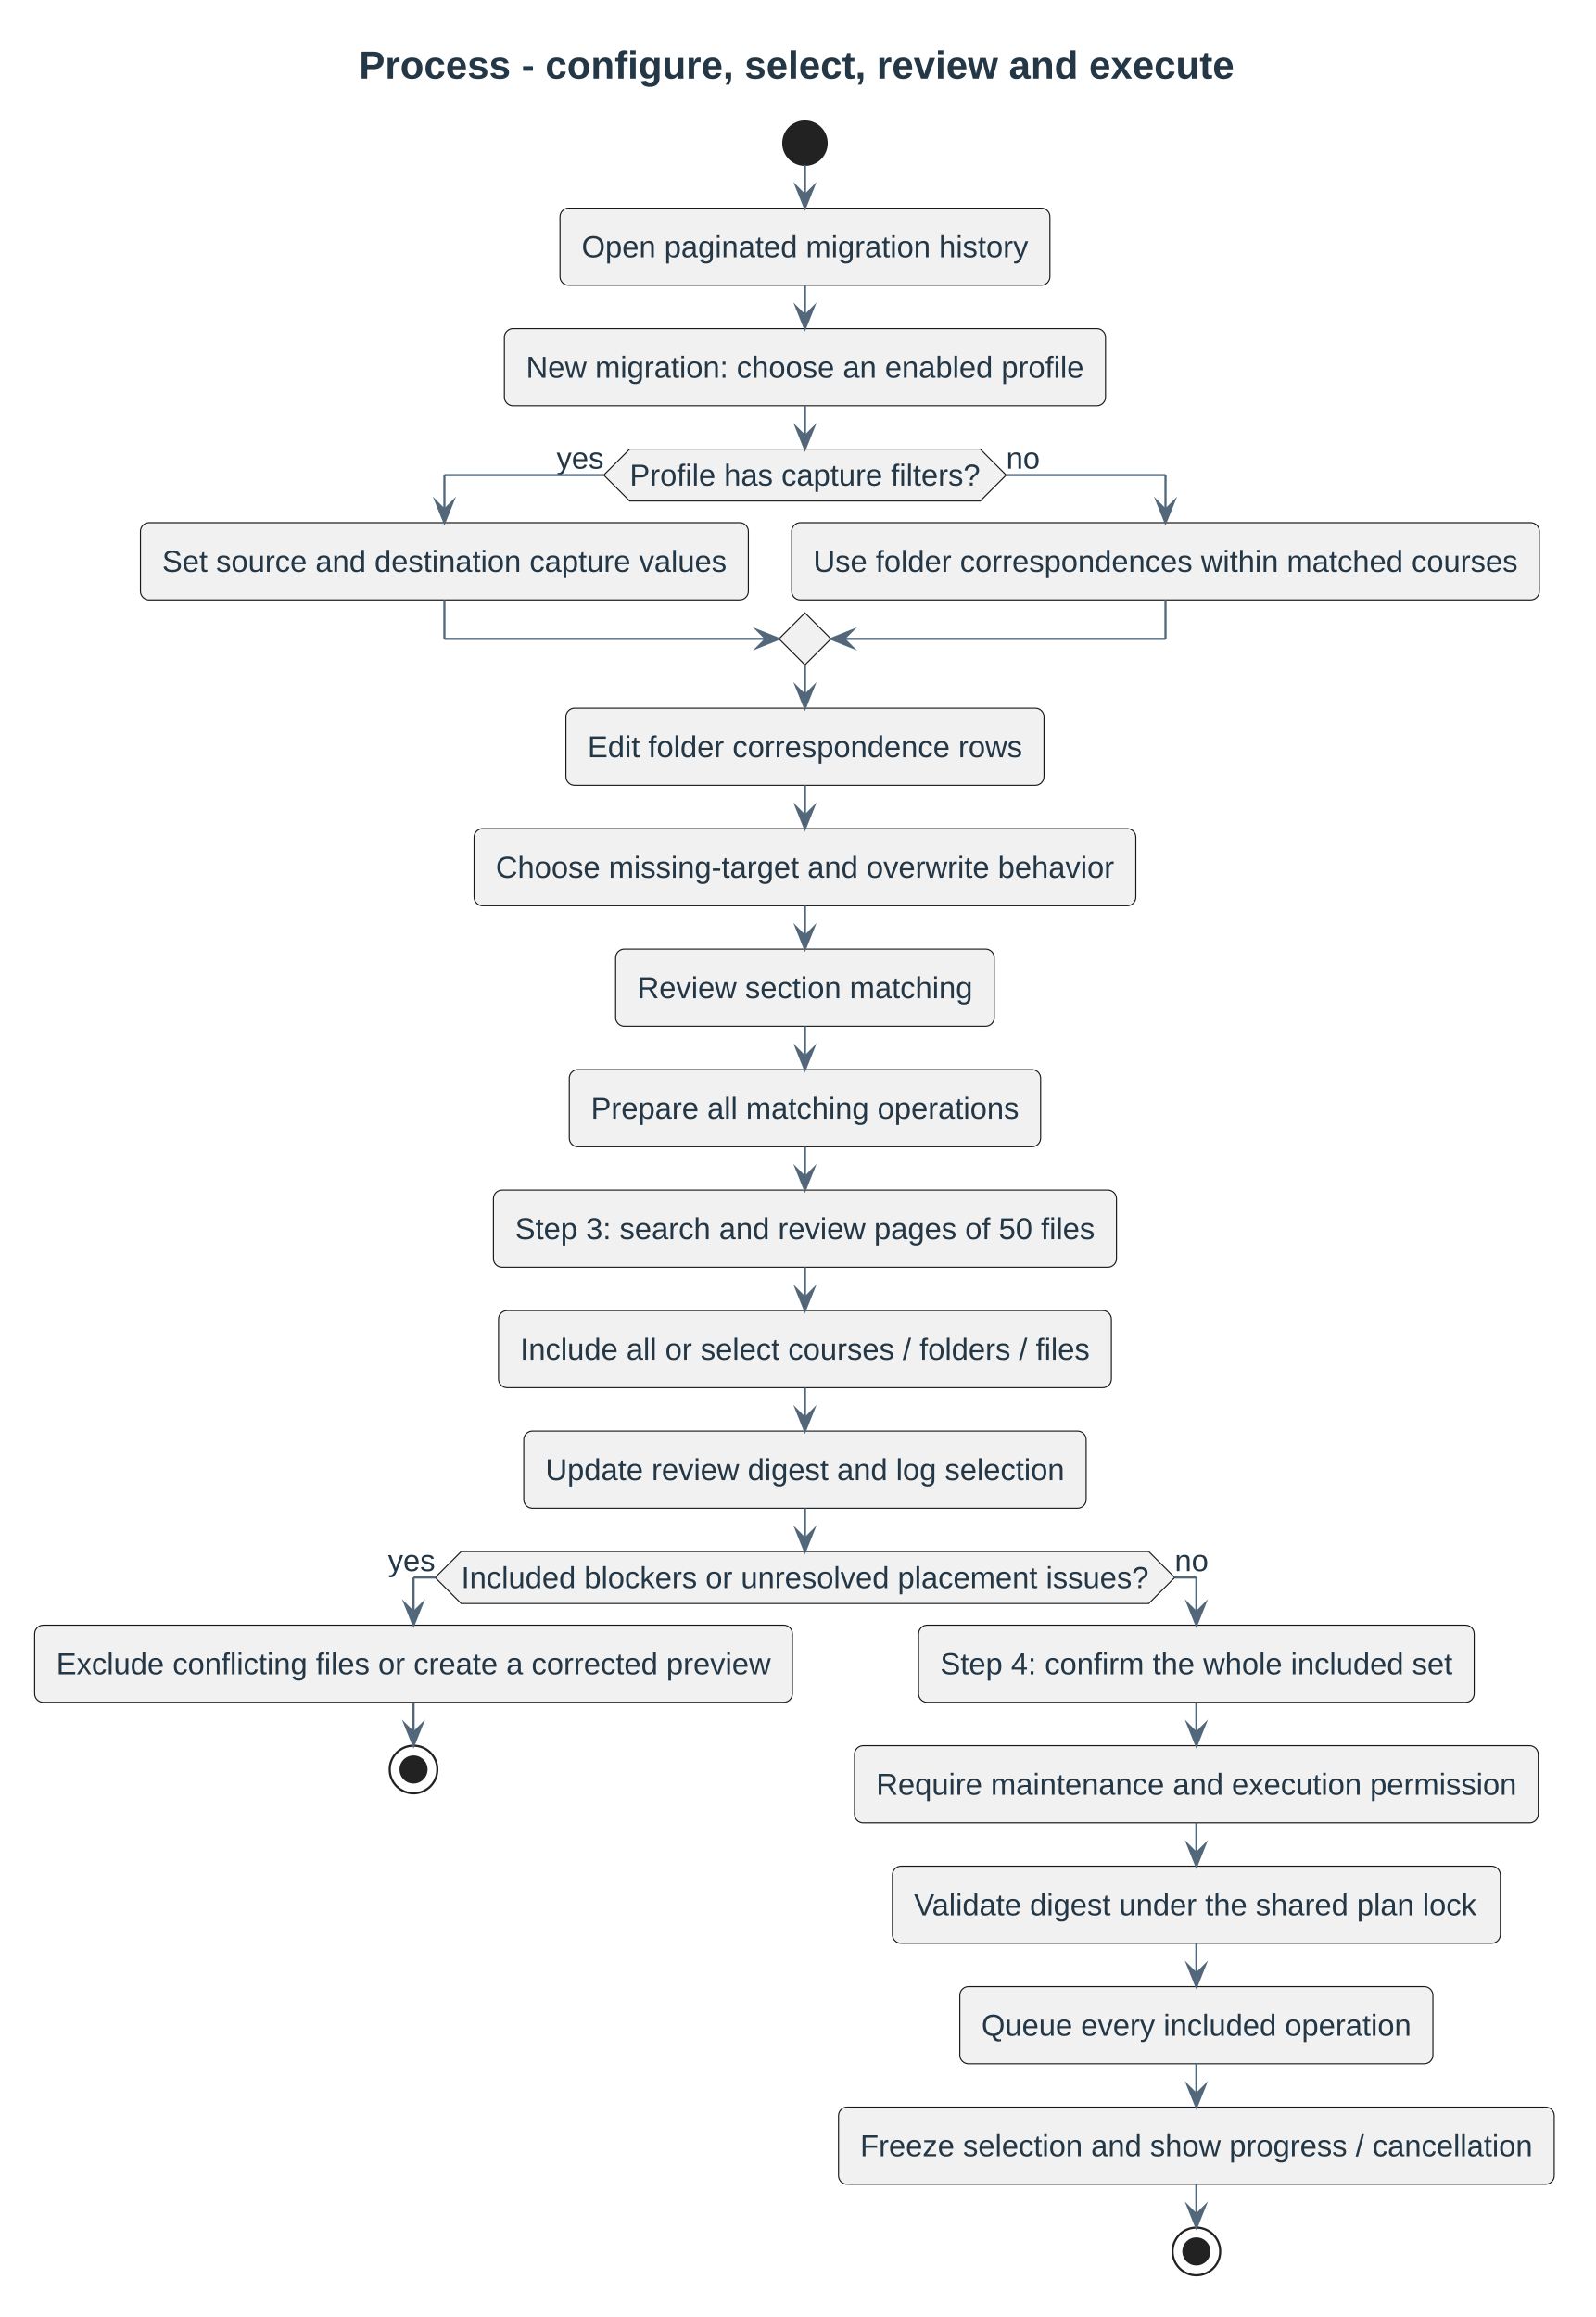
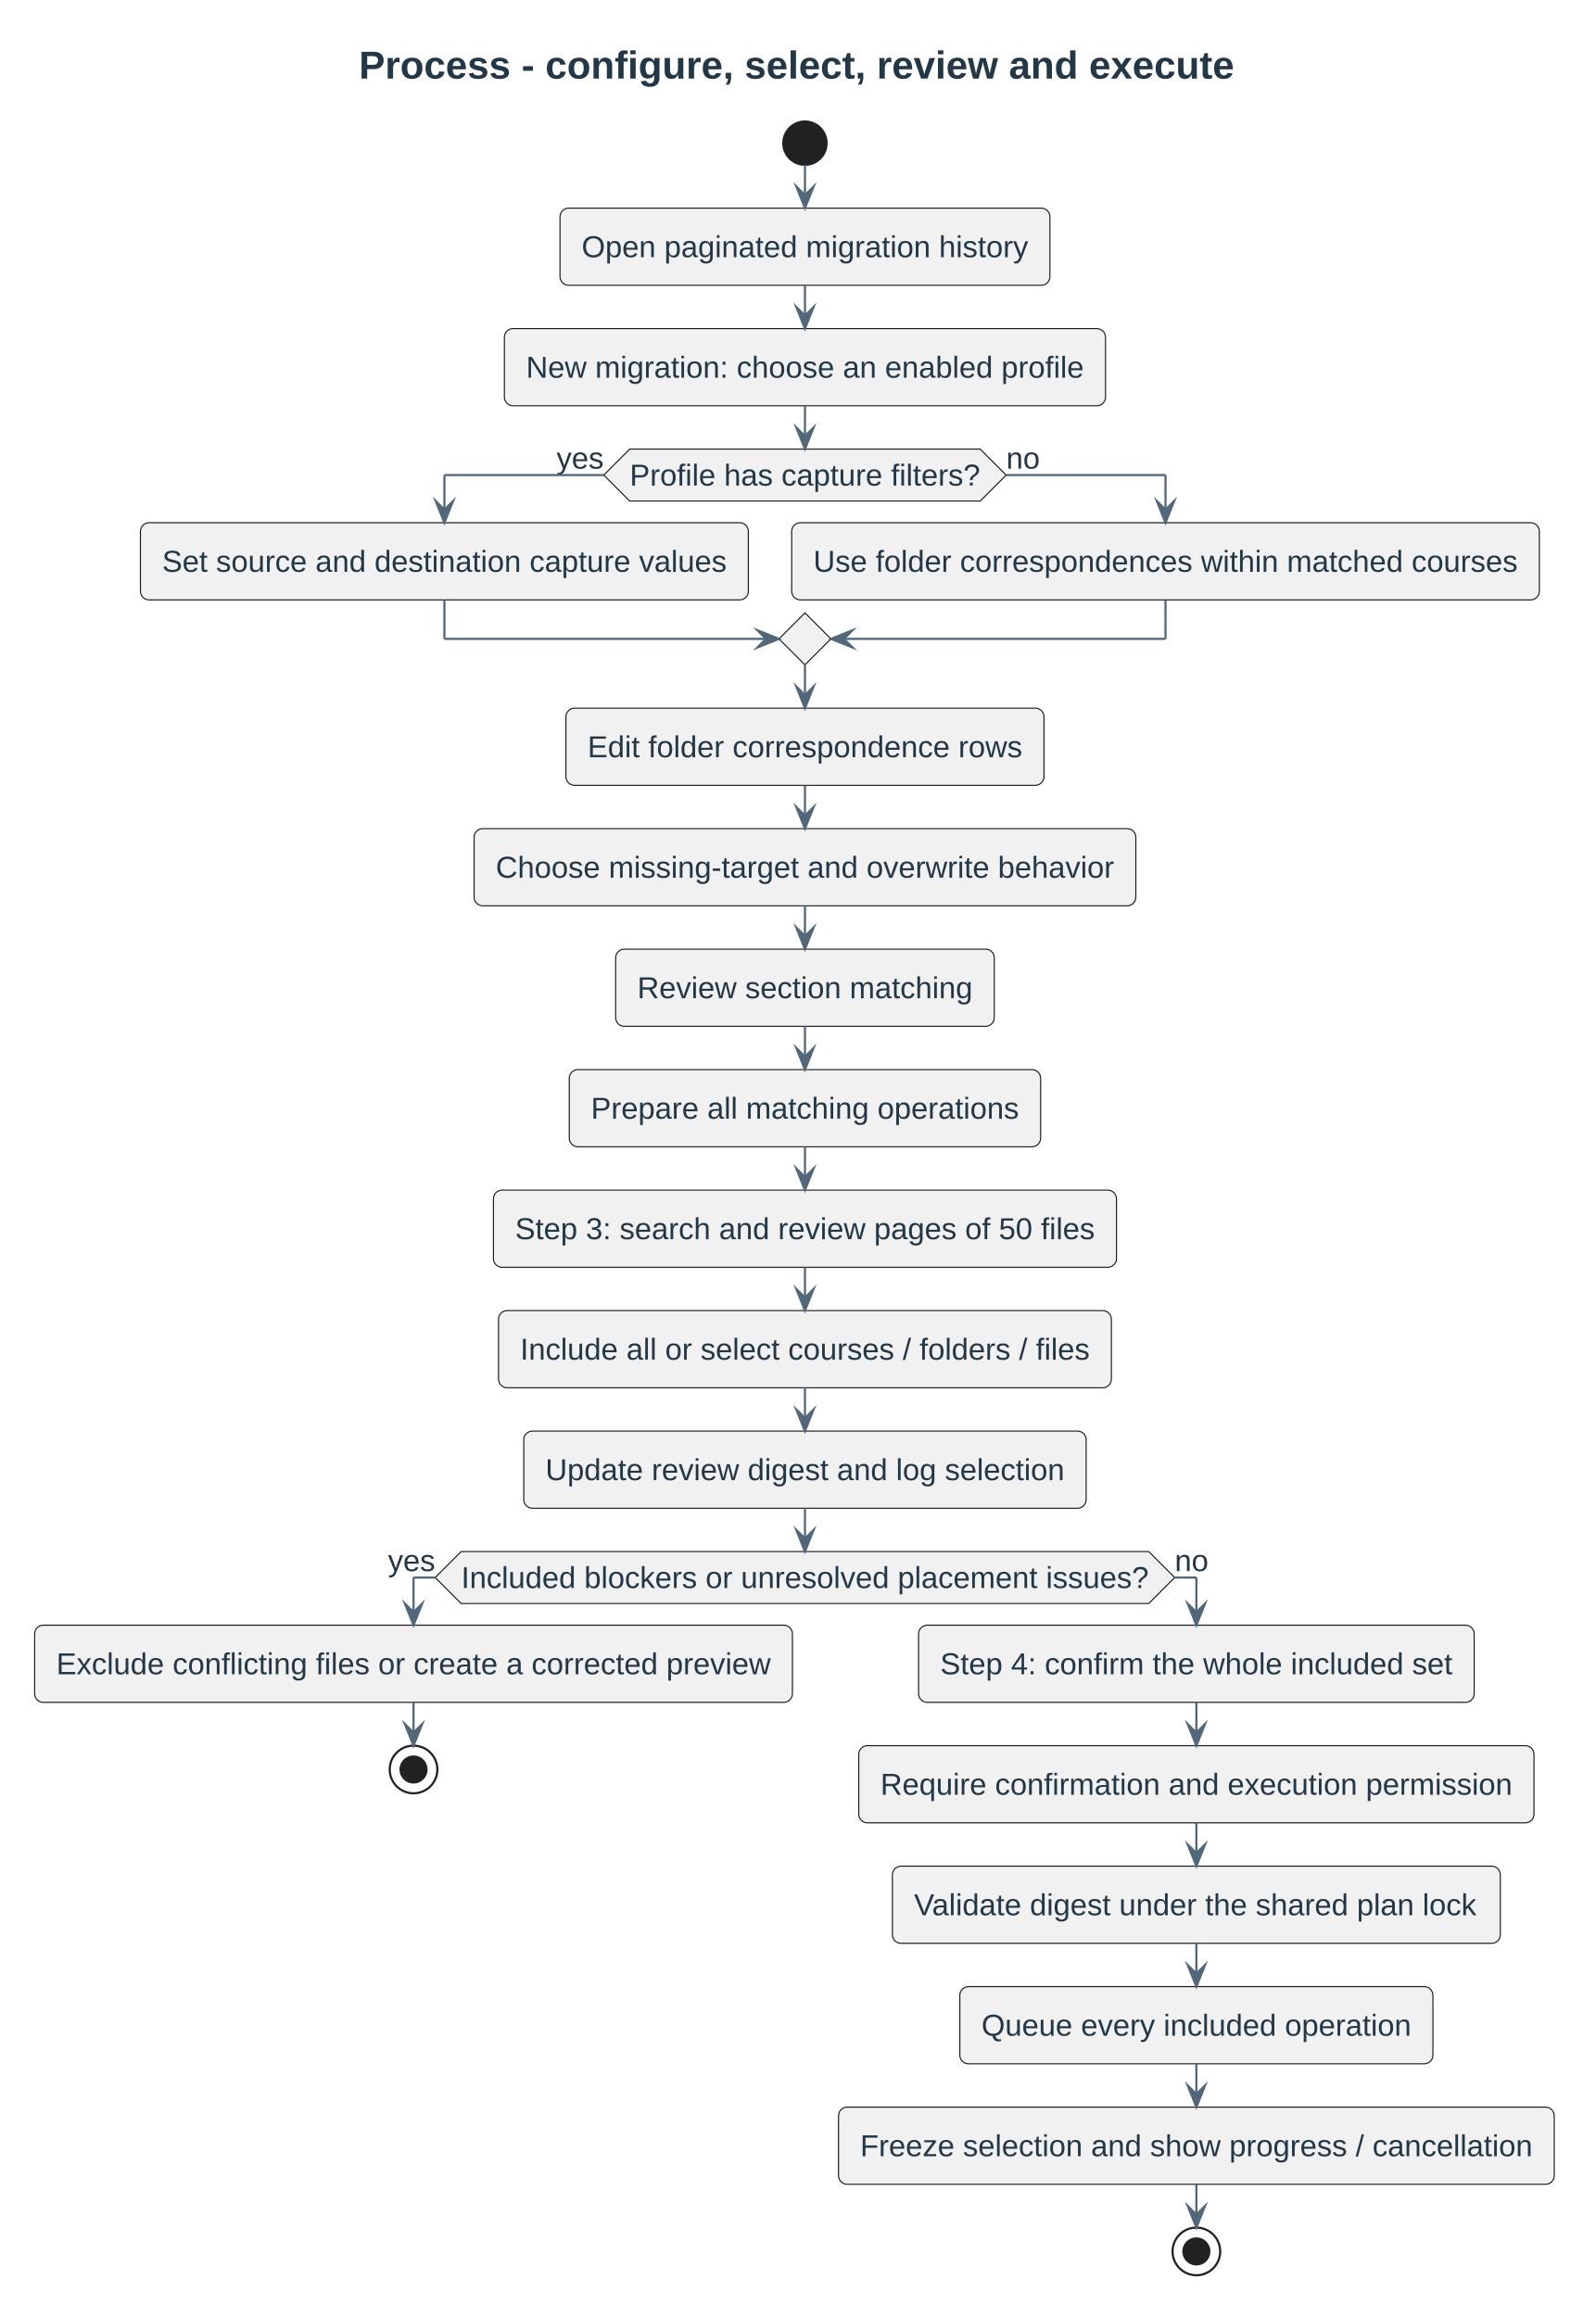
<svg xmlns="http://www.w3.org/2000/svg" version="1.1" data-diagram-type="ACTIVITY" style="width:737px;height:1070px;background:#FFFFFF;" width="737px" height="1070px" viewBox="0 0 737 1070" zoomAndPan="magnify" preserveAspectRatio="none" contentStyleType="text/css">
  <defs />
  <g font-family="sans-serif" lengthAdjust="spacing">
    <g class="title" data-source-line="2">
      <text x="165.775" y="36.295" fill="#243746" font-size="18" textLength="404.174" font-weight="700" font-family="Arial">Process - configure, select, review and execute</text>
    </g>
    <ellipse cx="371.719" cy="66.109" rx="10" ry="10" fill="#222" style="stroke:#222;stroke-width:1;" />
    <rect x="258.603" y="96.109" width="226.233" height="35.641" fill="#F1F1F1" style="stroke:#181818;stroke-width:0.5;" rx="4" ry="4" />
    <text x="268.603" y="118.783" fill="#243746" font-size="14" textLength="206.233" font-family="Arial">Open paginated migration history</text>
    <rect x="232.92" y="151.75" width="277.599" height="35.641" fill="#F1F1F1" style="stroke:#181818;stroke-width:0.5;" rx="4" ry="4" />
    <text x="242.92" y="174.424" fill="#243746" font-size="14" textLength="257.599" font-family="Arial">New migration: choose an enabled profile</text>
    <polygon points="290.792,207.391,452.646,207.391,464.646,219.391,452.646,231.391,290.792,231.391,278.792,219.391,290.792,207.391" fill="#F1F1F1" style="stroke:#181818;stroke-width:0.5;stroke-linejoin:miter;stroke-miterlimit:10;" />
    <text x="290.792" y="224.244" fill="#243746" font-size="14" textLength="161.854" font-family="Arial">Profile has capture filters?</text>
    <text x="257.006" y="216.424" fill="#243746" font-size="14" textLength="21.786" font-family="Arial">yes</text>
    <text x="464.646" y="216.424" fill="#243746" font-size="14" textLength="15.572" font-family="Arial">no</text>
    <rect x="64.859" y="241.391" width="280.723" height="35.641" fill="#F1F1F1" style="stroke:#181818;stroke-width:0.5;" rx="4" ry="4" />
    <text x="74.859" y="264.064" fill="#243746" font-size="14" textLength="260.723" font-family="Arial">Set source and destination capture values</text>
    <rect x="365.581" y="241.391" width="345.274" height="35.641" fill="#F1F1F1" style="stroke:#181818;stroke-width:0.5;" rx="4" ry="4" />
    <text x="375.581" y="264.064" fill="#243746" font-size="14" textLength="325.274" font-family="Arial">Use folder correspondences within matched courses</text>
    <polygon points="371.719,283.031,383.719,295.031,371.719,307.031,359.719,295.031,371.719,283.031" fill="#F1F1F1" style="stroke:#181818;stroke-width:0.5;stroke-linejoin:miter;stroke-miterlimit:10;" />
    <rect x="261.333" y="327.031" width="220.771" height="35.641" fill="#F1F1F1" style="stroke:#181818;stroke-width:0.5;" rx="4" ry="4" />
    <text x="271.333" y="349.705" fill="#243746" font-size="14" textLength="200.771" font-family="Arial">Edit folder correspondence rows</text>
    <rect x="218.927" y="382.672" width="305.585" height="35.641" fill="#F1F1F1" style="stroke:#181818;stroke-width:0.5;" rx="4" ry="4" />
    <text x="228.927" y="405.346" fill="#243746" font-size="14" textLength="285.585" font-family="Arial">Choose missing-target and overwrite behavior</text>
    <rect x="284.295" y="438.313" width="174.848" height="35.641" fill="#F1F1F1" style="stroke:#181818;stroke-width:0.5;" rx="4" ry="4" />
    <text x="294.295" y="460.986" fill="#243746" font-size="14" textLength="154.848" font-family="Arial">Review section matching</text>
    <rect x="262.885" y="493.953" width="217.668" height="35.641" fill="#F1F1F1" style="stroke:#181818;stroke-width:0.5;" rx="4" ry="4" />
    <text x="272.885" y="516.627" fill="#243746" font-size="14" textLength="197.668" font-family="Arial">Prepare all matching operations</text>
    <rect x="227.861" y="549.594" width="287.716" height="35.641" fill="#F1F1F1" style="stroke:#181818;stroke-width:0.5;" rx="4" ry="4" />
    <text x="237.861" y="572.268" fill="#243746" font-size="14" textLength="267.716" font-family="Arial">Step 3: search and review pages of 50 files</text>
    <rect x="230.216" y="605.234" width="283.006" height="35.641" fill="#F1F1F1" style="stroke:#181818;stroke-width:0.5;" rx="4" ry="4" />
    <text x="240.216" y="627.908" fill="#243746" font-size="14" textLength="263.006" font-family="Arial">Include all or select courses / folders / files</text>
    <rect x="241.868" y="660.875" width="259.702" height="35.641" fill="#F1F1F1" style="stroke:#181818;stroke-width:0.5;" rx="4" ry="4" />
    <text x="251.868" y="683.549" fill="#243746" font-size="14" textLength="239.702" font-family="Arial">Update review digest and log selection</text>
    <polygon points="212.965,716.516,530.474,716.516,542.474,728.516,530.474,740.516,212.965,740.516,200.965,728.516,212.965,716.516" fill="#F1F1F1" style="stroke:#181818;stroke-width:0.5;stroke-linejoin:miter;stroke-miterlimit:10;" />
    <text x="212.965" y="733.369" fill="#243746" font-size="14" textLength="317.509" font-family="Arial">Included blockers or unresolved placement issues?</text>
    <text x="179.179" y="725.549" fill="#243746" font-size="14" textLength="21.786" font-family="Arial">yes</text>
    <text x="542.474" y="725.549" fill="#243746" font-size="14" textLength="15.572" font-family="Arial">no</text>
    <rect x="16" y="750.516" width="349.93" height="35.641" fill="#F1F1F1" style="stroke:#181818;stroke-width:0.5;" rx="4" ry="4" />
    <text x="26" y="773.189" fill="#243746" font-size="14" textLength="329.93" font-family="Arial">Exclude conflicting files or create a corrected preview</text>
    <ellipse cx="190.965" cy="817.156" rx="11" ry="11" fill="none" style="stroke:#222;stroke-width:1;" />
    <ellipse cx="190.965" cy="817.156" rx="6" ry="6" fill="#222" style="stroke:#222;stroke-width:1;" />
    <rect x="424.185" y="750.516" width="256.578" height="35.641" fill="#F1F1F1" style="stroke:#181818;stroke-width:0.5;" rx="4" ry="4" />
    <text x="434.185" y="773.189" fill="#243746" font-size="14" textLength="236.578" font-family="Arial">Step 4: confirm the whole included set</text>
-     <rect x="394.609" y="806.156" width="315.729" height="35.641" fill="#F1F1F1" style="stroke:#181818;stroke-width:0.5;" rx="4" ry="4" />
-     <text x="404.609" y="828.83" fill="#243746" font-size="14" textLength="295.729" font-family="Arial">Require maintenance and execution permission</text>
+     <rect x="396.564" y="806.156" width="311.819" height="35.641" fill="#F1F1F1" style="stroke:#181818;stroke-width:0.5;" rx="4" ry="4" />
+     <text x="406.564" y="828.83" fill="#243746" font-size="14" textLength="291.819" font-family="Arial">Require confirmation and execution permission</text>
    <rect x="412.109" y="861.797" width="280.729" height="35.641" fill="#F1F1F1" style="stroke:#181818;stroke-width:0.5;" rx="4" ry="4" />
    <text x="422.109" y="884.471" fill="#243746" font-size="14" textLength="260.729" font-family="Arial">Validate digest under the shared plan lock</text>
    <rect x="443.24" y="917.438" width="218.468" height="35.641" fill="#F1F1F1" style="stroke:#181818;stroke-width:0.5;" rx="4" ry="4" />
    <text x="453.24" y="940.111" fill="#243746" font-size="14" textLength="198.468" font-family="Arial">Queue every included operation</text>
    <rect x="387.223" y="973.078" width="330.502" height="35.641" fill="#F1F1F1" style="stroke:#181818;stroke-width:0.5;" rx="4" ry="4" />
    <text x="397.223" y="995.752" fill="#243746" font-size="14" textLength="310.502" font-family="Arial">Freeze selection and show progress / cancellation</text>
    <ellipse cx="552.474" cy="1039.719" rx="11" ry="11" fill="none" style="stroke:#222;stroke-width:1;" />
    <ellipse cx="552.474" cy="1039.719" rx="6" ry="6" fill="#222" style="stroke:#222;stroke-width:1;" />
    <line x1="371.719" y1="76.109" x2="371.719" y2="96.109" style="stroke:#526779;stroke-width:1;" />
    <polygon points="367.719,86.109,371.719,96.109,375.719,86.109,371.719,90.109" fill="#526779" style="stroke:#526779;stroke-width:1;stroke-linejoin:miter;stroke-miterlimit:10;" />
    <line x1="371.719" y1="131.75" x2="371.719" y2="151.75" style="stroke:#526779;stroke-width:1;" />
    <polygon points="367.719,141.75,371.719,151.75,375.719,141.75,371.719,145.75" fill="#526779" style="stroke:#526779;stroke-width:1;stroke-linejoin:miter;stroke-miterlimit:10;" />
    <line x1="278.792" y1="219.391" x2="205.22" y2="219.391" style="stroke:#526779;stroke-width:1;" />
    <line x1="205.22" y1="219.391" x2="205.22" y2="241.391" style="stroke:#526779;stroke-width:1;" />
    <polygon points="201.22,231.391,205.22,241.391,209.22,231.391,205.22,235.391" fill="#526779" style="stroke:#526779;stroke-width:1;stroke-linejoin:miter;stroke-miterlimit:10;" />
    <line x1="464.646" y1="219.391" x2="538.219" y2="219.391" style="stroke:#526779;stroke-width:1;" />
    <line x1="538.219" y1="219.391" x2="538.219" y2="241.391" style="stroke:#526779;stroke-width:1;" />
    <polygon points="534.219,231.391,538.219,241.391,542.219,231.391,538.219,235.391" fill="#526779" style="stroke:#526779;stroke-width:1;stroke-linejoin:miter;stroke-miterlimit:10;" />
    <line x1="205.22" y1="277.031" x2="205.22" y2="295.031" style="stroke:#526779;stroke-width:1;" />
    <line x1="205.22" y1="295.031" x2="359.719" y2="295.031" style="stroke:#526779;stroke-width:1;" />
    <polygon points="349.719,291.031,359.719,295.031,349.719,299.031,353.719,295.031" fill="#526779" style="stroke:#526779;stroke-width:1;stroke-linejoin:miter;stroke-miterlimit:10;" />
    <line x1="538.219" y1="277.031" x2="538.219" y2="295.031" style="stroke:#526779;stroke-width:1;" />
    <line x1="538.219" y1="295.031" x2="383.719" y2="295.031" style="stroke:#526779;stroke-width:1;" />
    <polygon points="393.719,291.031,383.719,295.031,393.719,299.031,389.719,295.031" fill="#526779" style="stroke:#526779;stroke-width:1;stroke-linejoin:miter;stroke-miterlimit:10;" />
    <line x1="371.719" y1="187.391" x2="371.719" y2="207.391" style="stroke:#526779;stroke-width:1;" />
    <polygon points="367.719,197.391,371.719,207.391,375.719,197.391,371.719,201.391" fill="#526779" style="stroke:#526779;stroke-width:1;stroke-linejoin:miter;stroke-miterlimit:10;" />
    <line x1="371.719" y1="307.031" x2="371.719" y2="327.031" style="stroke:#526779;stroke-width:1;" />
    <polygon points="367.719,317.031,371.719,327.031,375.719,317.031,371.719,321.031" fill="#526779" style="stroke:#526779;stroke-width:1;stroke-linejoin:miter;stroke-miterlimit:10;" />
    <line x1="371.719" y1="362.672" x2="371.719" y2="382.672" style="stroke:#526779;stroke-width:1;" />
    <polygon points="367.719,372.672,371.719,382.672,375.719,372.672,371.719,376.672" fill="#526779" style="stroke:#526779;stroke-width:1;stroke-linejoin:miter;stroke-miterlimit:10;" />
    <line x1="371.719" y1="418.313" x2="371.719" y2="438.313" style="stroke:#526779;stroke-width:1;" />
    <polygon points="367.719,428.313,371.719,438.313,375.719,428.313,371.719,432.313" fill="#526779" style="stroke:#526779;stroke-width:1;stroke-linejoin:miter;stroke-miterlimit:10;" />
    <line x1="371.719" y1="473.953" x2="371.719" y2="493.953" style="stroke:#526779;stroke-width:1;" />
    <polygon points="367.719,483.953,371.719,493.953,375.719,483.953,371.719,487.953" fill="#526779" style="stroke:#526779;stroke-width:1;stroke-linejoin:miter;stroke-miterlimit:10;" />
    <line x1="371.719" y1="529.594" x2="371.719" y2="549.594" style="stroke:#526779;stroke-width:1;" />
    <polygon points="367.719,539.594,371.719,549.594,375.719,539.594,371.719,543.594" fill="#526779" style="stroke:#526779;stroke-width:1;stroke-linejoin:miter;stroke-miterlimit:10;" />
    <line x1="371.719" y1="585.234" x2="371.719" y2="605.234" style="stroke:#526779;stroke-width:1;" />
    <polygon points="367.719,595.234,371.719,605.234,375.719,595.234,371.719,599.234" fill="#526779" style="stroke:#526779;stroke-width:1;stroke-linejoin:miter;stroke-miterlimit:10;" />
    <line x1="371.719" y1="640.875" x2="371.719" y2="660.875" style="stroke:#526779;stroke-width:1;" />
    <polygon points="367.719,650.875,371.719,660.875,375.719,650.875,371.719,654.875" fill="#526779" style="stroke:#526779;stroke-width:1;stroke-linejoin:miter;stroke-miterlimit:10;" />
    <line x1="190.965" y1="786.156" x2="190.965" y2="806.156" style="stroke:#526779;stroke-width:1;" />
    <polygon points="186.965,796.156,190.965,806.156,194.965,796.156,190.965,800.156" fill="#526779" style="stroke:#526779;stroke-width:1;stroke-linejoin:miter;stroke-miterlimit:10;" />
    <line x1="552.474" y1="786.156" x2="552.474" y2="806.156" style="stroke:#526779;stroke-width:1;" />
    <polygon points="548.474,796.156,552.474,806.156,556.474,796.156,552.474,800.156" fill="#526779" style="stroke:#526779;stroke-width:1;stroke-linejoin:miter;stroke-miterlimit:10;" />
    <line x1="552.474" y1="841.797" x2="552.474" y2="861.797" style="stroke:#526779;stroke-width:1;" />
    <polygon points="548.474,851.797,552.474,861.797,556.474,851.797,552.474,855.797" fill="#526779" style="stroke:#526779;stroke-width:1;stroke-linejoin:miter;stroke-miterlimit:10;" />
    <line x1="552.474" y1="897.438" x2="552.474" y2="917.438" style="stroke:#526779;stroke-width:1;" />
    <polygon points="548.474,907.438,552.474,917.438,556.474,907.438,552.474,911.438" fill="#526779" style="stroke:#526779;stroke-width:1;stroke-linejoin:miter;stroke-miterlimit:10;" />
    <line x1="552.474" y1="953.078" x2="552.474" y2="973.078" style="stroke:#526779;stroke-width:1;" />
    <polygon points="548.474,963.078,552.474,973.078,556.474,963.078,552.474,967.078" fill="#526779" style="stroke:#526779;stroke-width:1;stroke-linejoin:miter;stroke-miterlimit:10;" />
    <line x1="552.474" y1="1008.719" x2="552.474" y2="1028.719" style="stroke:#526779;stroke-width:1;" />
    <polygon points="548.474,1018.719,552.474,1028.719,556.474,1018.719,552.474,1022.719" fill="#526779" style="stroke:#526779;stroke-width:1;stroke-linejoin:miter;stroke-miterlimit:10;" />
    <line x1="200.965" y1="728.516" x2="190.965" y2="728.516" style="stroke:#526779;stroke-width:1;" />
    <line x1="190.965" y1="728.516" x2="190.965" y2="750.516" style="stroke:#526779;stroke-width:1;" />
    <polygon points="186.965,740.516,190.965,750.516,194.965,740.516,190.965,744.516" fill="#526779" style="stroke:#526779;stroke-width:1;stroke-linejoin:miter;stroke-miterlimit:10;" />
    <line x1="542.474" y1="728.516" x2="552.474" y2="728.516" style="stroke:#526779;stroke-width:1;" />
    <line x1="552.474" y1="728.516" x2="552.474" y2="750.516" style="stroke:#526779;stroke-width:1;" />
    <polygon points="548.474,740.516,552.474,750.516,556.474,740.516,552.474,744.516" fill="#526779" style="stroke:#526779;stroke-width:1;stroke-linejoin:miter;stroke-miterlimit:10;" />
    <line x1="371.719" y1="696.516" x2="371.719" y2="716.516" style="stroke:#526779;stroke-width:1;" />
    <polygon points="367.719,706.516,371.719,716.516,375.719,706.516,371.719,710.516" fill="#526779" style="stroke:#526779;stroke-width:1;stroke-linejoin:miter;stroke-miterlimit:10;" />
  </g>
</svg>
